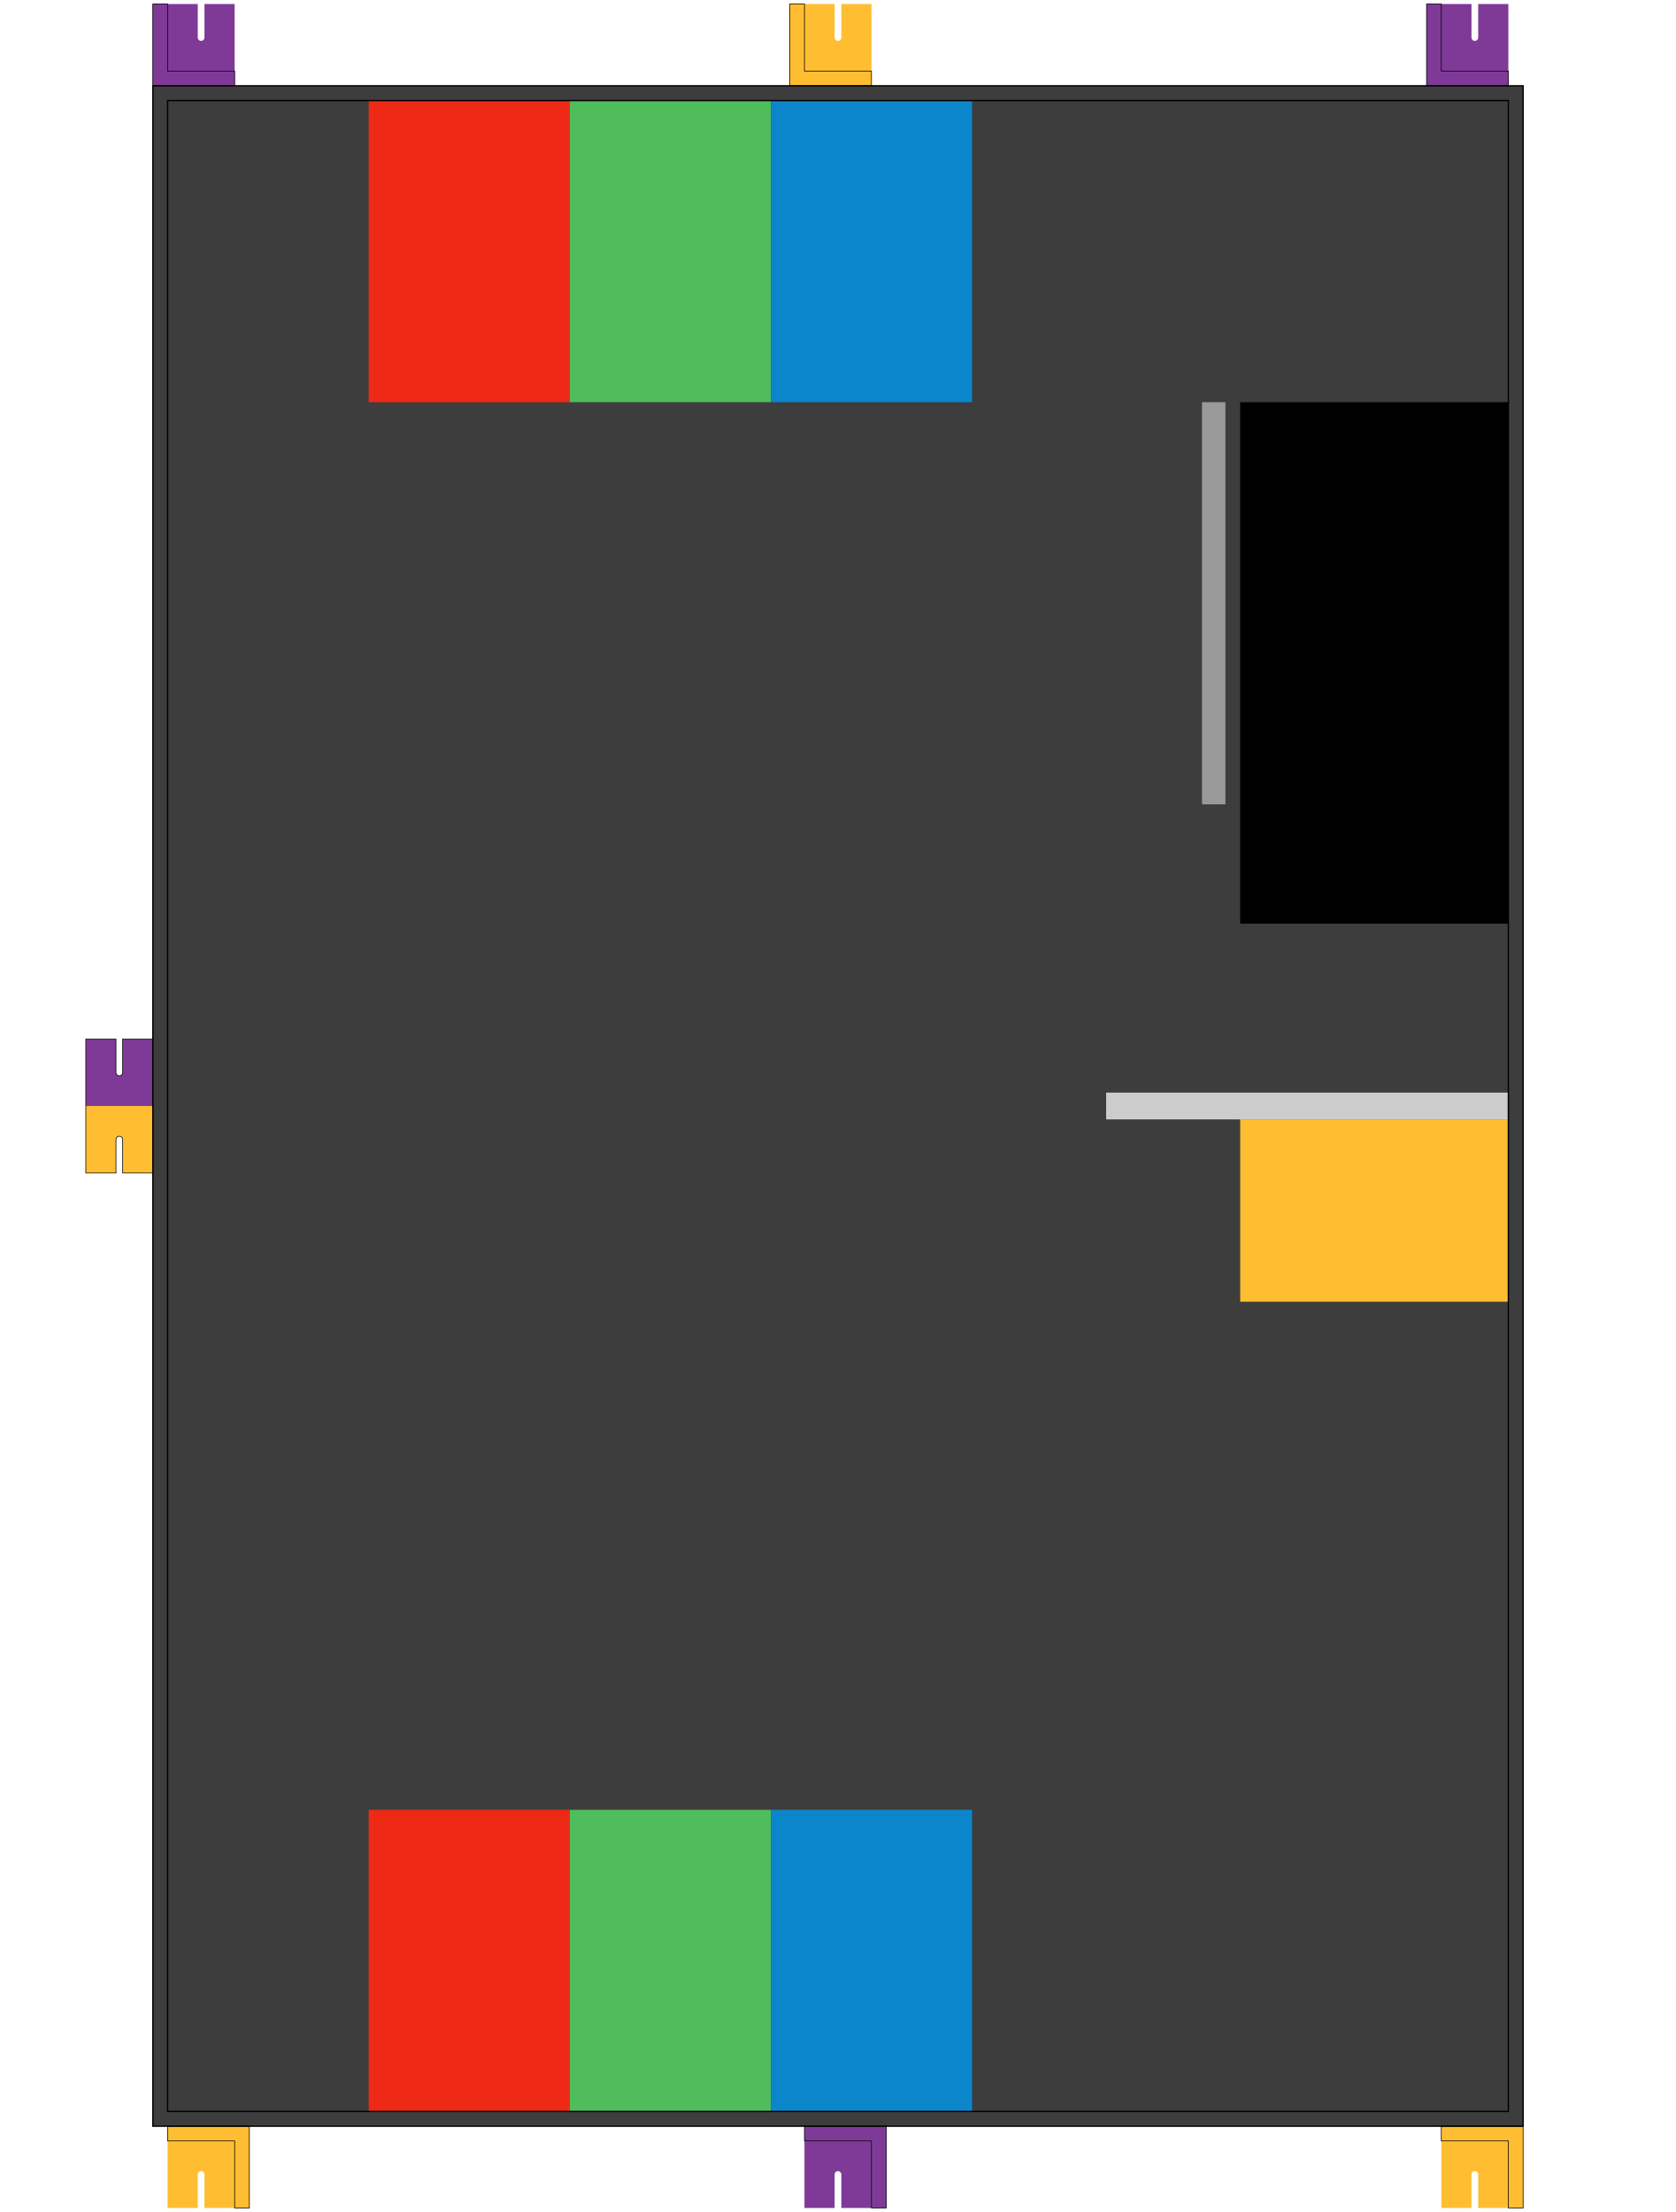
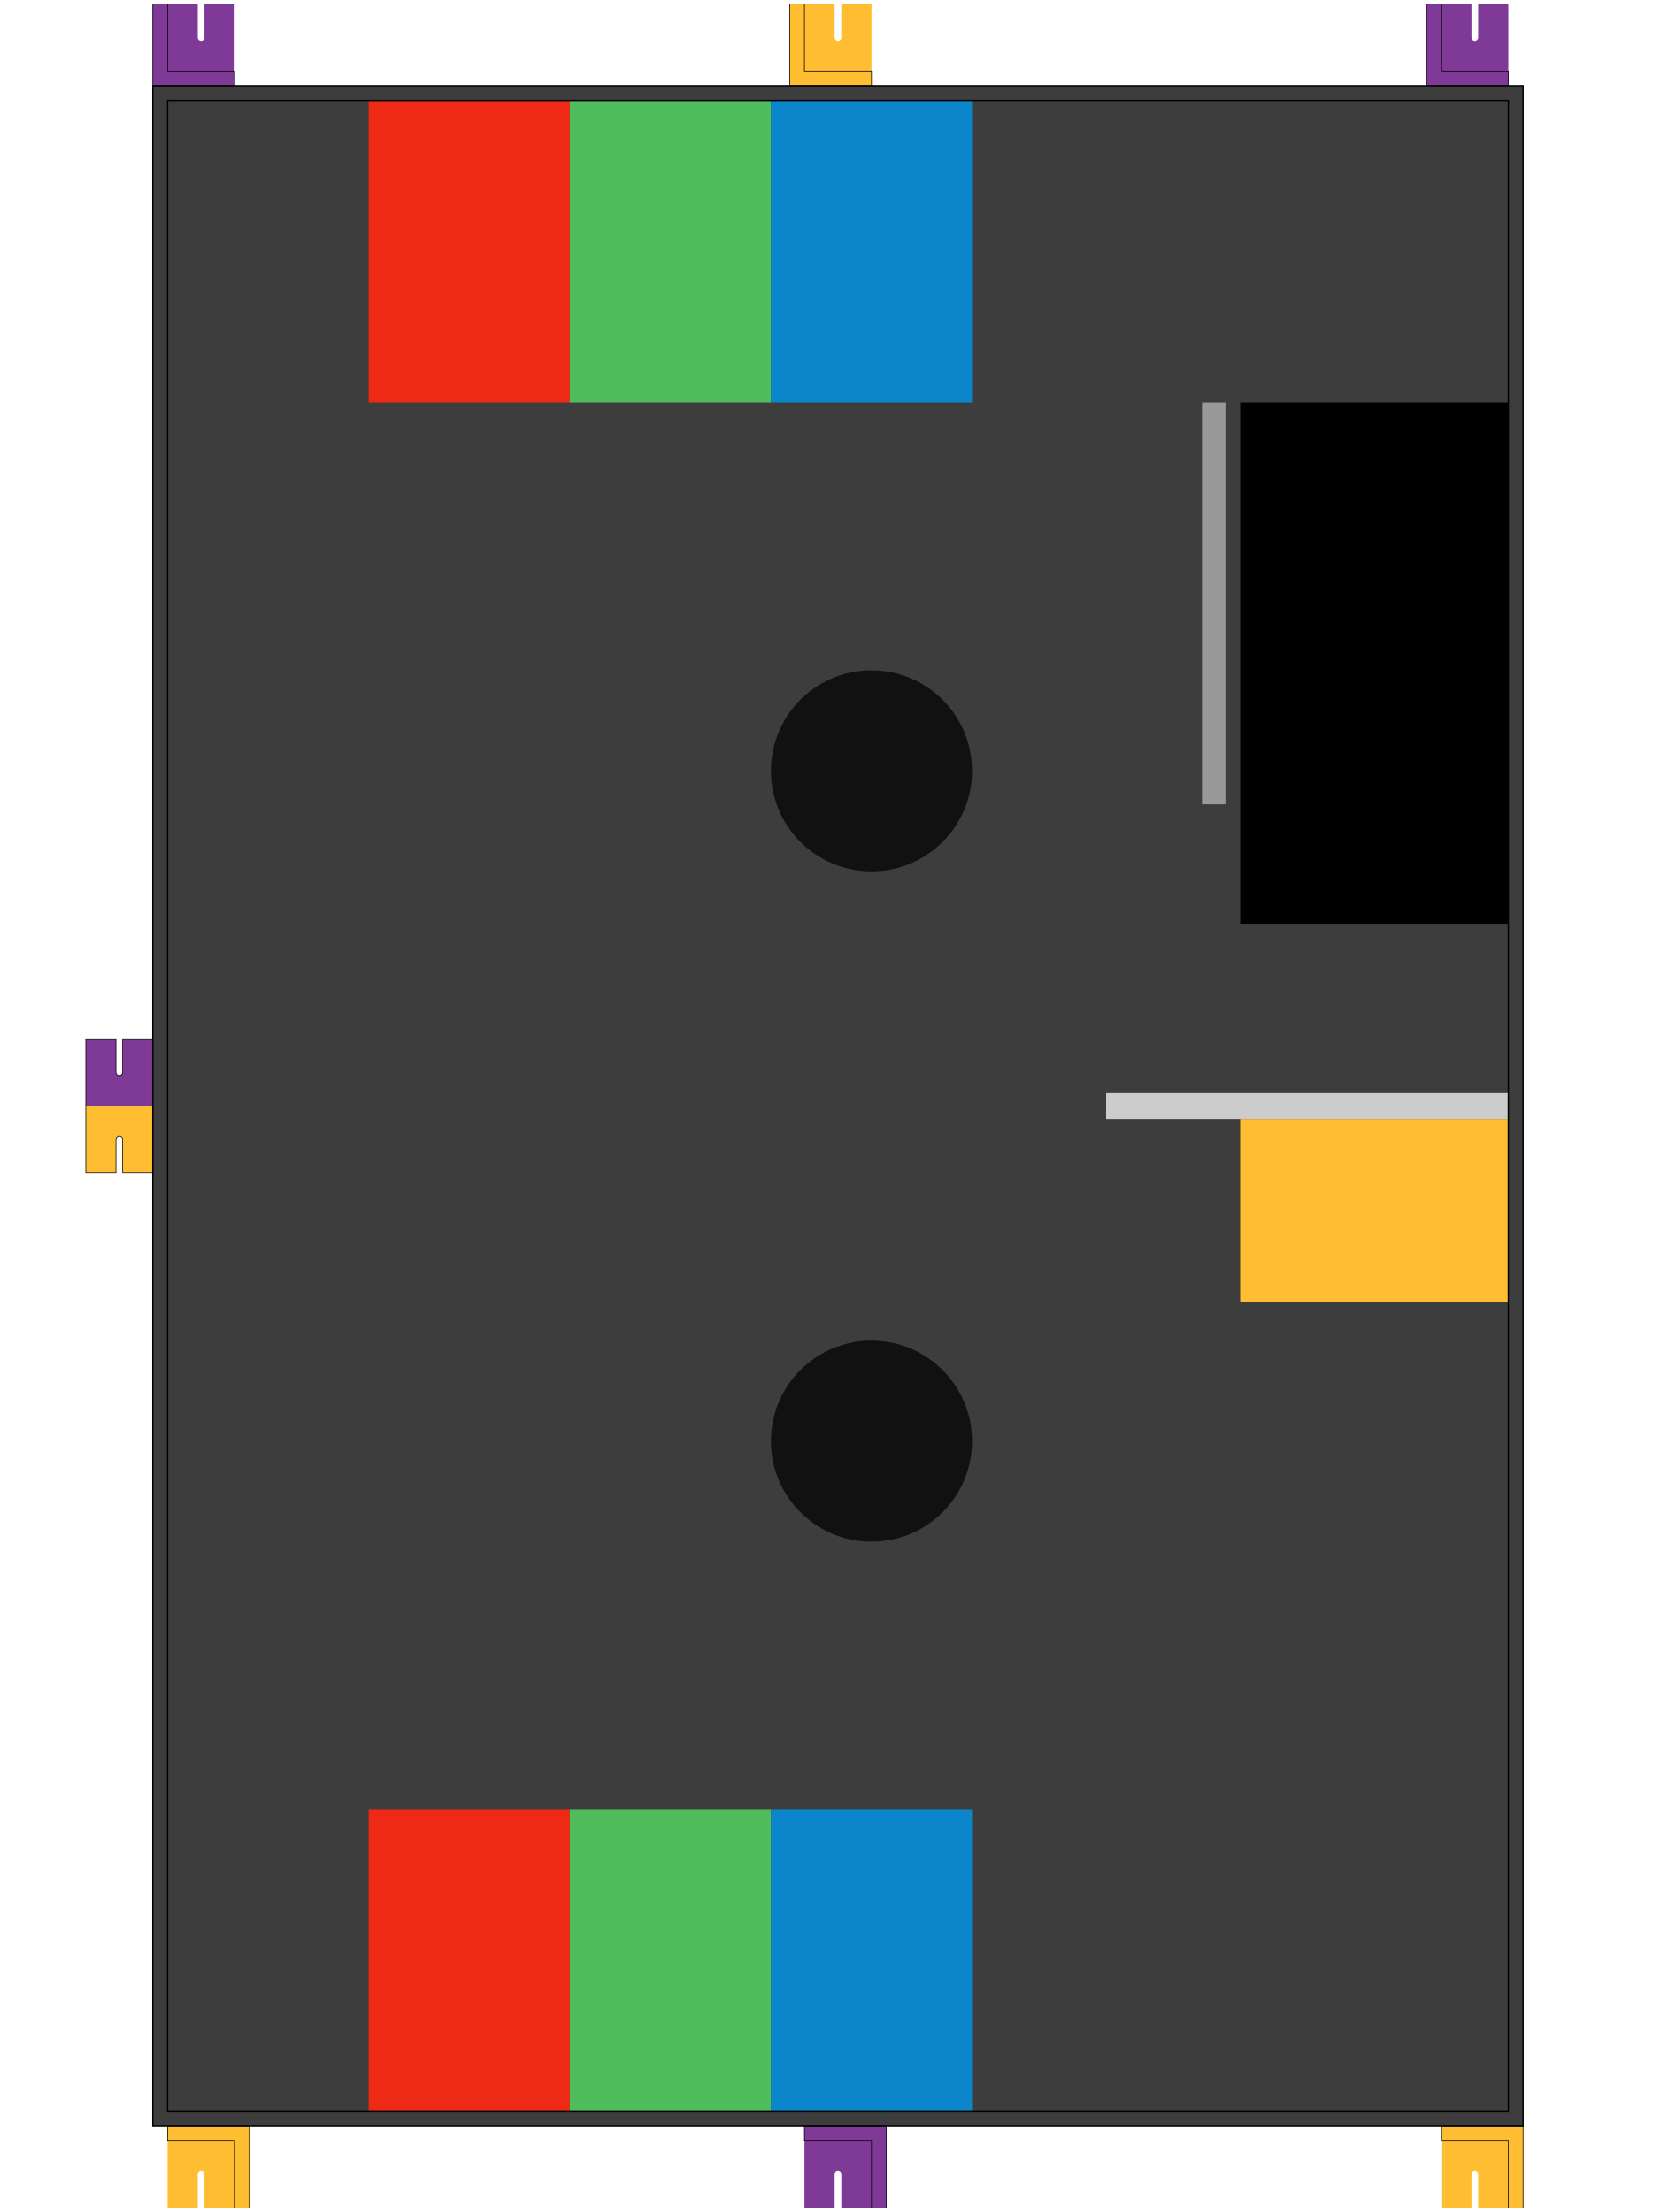
<svg xmlns="http://www.w3.org/2000/svg" xmlns:xlink="http://www.w3.org/1999/xlink" version="1.1" width="2500" height="3300" viewBox="-1250 -1650 2500 3300">
  <defs>
    <g id="beacon" z="0">
      <path d="M -72,72 v -122 h 67 v 50 a 5,5 0 0 0 5,5 5,5 0 0 0 5,-5 v -50 H 50 v 122 Z" />
      <path d="M -72,-50 l 22,0 l 0,100 l 100,0 l 0,22 l -122,0 z" stroke="black" stroke-width="1" zheight="70" />
    </g>
    <g id="central-tracking-device" z="1000">
      <path d="M -50,0 v -100 h 45 v 50 a 5,5 0 0 0 5,5 5,5 0 0 0 5,-5 v -50 H 50 v 100 Z" fill="#7f3a98" />
      <path d="M -50,0 v 100 h 45 v -50 a 5,5 0 0 1 5,-5 5,5 0 0 1 5,5 v 50 H 50 v -100 Z" fill="#ffbe32" />
      <path d="M -50,0 v 100 h 45 v -50 a 5,5 0 0 1 5,-5 5,5 0 0 1 5,5 v 50 h 45 v -200       h -45 v 50 a 5,5 0 0 1 -5,5 5,5 0 0 1 -5,-5 v -50 h -45 Z" stroke="black" fill-opacity="0" />
    </g>
  </defs>
  <rect x="-1022" y="-1522" width="2044" height="3044" fill="#3d3d3d" />
  <g id="beacons">
    <use x="-950" y="-1594" id="beacon-ours-1" xlink:href="#beacon" fill="#7f3a98" />
    <use x="0" y="-1594" id="beacon-theirs-2" xlink:href="#beacon" fill="#ffbe32" />
    <use x="950" y="-1594" id="beacon-ours-3" xlink:href="#beacon" fill="#7f3a98" />
    <use x="-950" y="-1594" id="beacon-theirs-1" xlink:href="#beacon" fill="#ffbe32" transform="rotate(180)" />
    <use x="0" y="-1594" id="beacon-ours-2" xlink:href="#beacon" fill="#7f3a98" transform="rotate(180)" />
    <use x="950" y="-1594" id="beacon-theirs-3" xlink:href="#beacon" fill="#ffbe32" transform="rotate(180)" />
    <use x="-1072" y="0" id="ctd" xlink:href="#central-tracking-device" />
  </g>
  <rect x="-700" y="-1500" width="300" height="450" id="start-area-ours-red" fill="#ee2915" />
  <rect x="-400" y="-1500" width="300" height="450" id="start-area-ours-green" fill="#4fbd5b" />
  <rect x="-700" y="1050" width="300" height="450" id="start-area-theirs-red" fill="#ee2915" />
  <rect x="-400" y="1050" width="300" height="450" id="start-area-theirs-green" fill="#4fbd5b" />
  <rect x="-100" y="-1500" width="300" height="450" id="area-ours-blue" fill="#0c86cb" />
  <rect x="-100" y="1050" width="300" height="450" id="area-theirs-blue" fill="#0c86cb" />
  <rect x="600" y="-1050" width="400" height="778" id="ramp-theirs" fill="#000" />
  <rect x="600" y="1050" width="400" height="-778" id="ramp-ours" fill="#000" />
  <rect x="543" y="1050" width="35" height="-600" id="ramp-theirs" fill="#999" />
  <rect x="543" y="-1050" width="35" height="600" id="ramp-theirs" fill="#999" />
  <rect x="400" y="-20" width="600" height="40" id="ramp-theirs" fill="#ccc" />
  <rect x="600" y="-20" width="400" height="-272" id="scale-ours" fill="#7f3a98" />
  <rect x="600" y="20" width="400" height="272" id="scale-theirs" fill="#ffbe32" />
+   <circle cx="50" cy="500" r="150" fill="#111" />
+   <circle cx="50" cy="-500" r="150" fill="#111" />
  <g fill-opacity="0" stroke="black" stroke-width="2">
    <rect x="-1022" y="-1522" width="2044" height="3044" />
    <rect x="-1000" y="-1500" width="2000" height="3000" />
  </g>
</svg>
